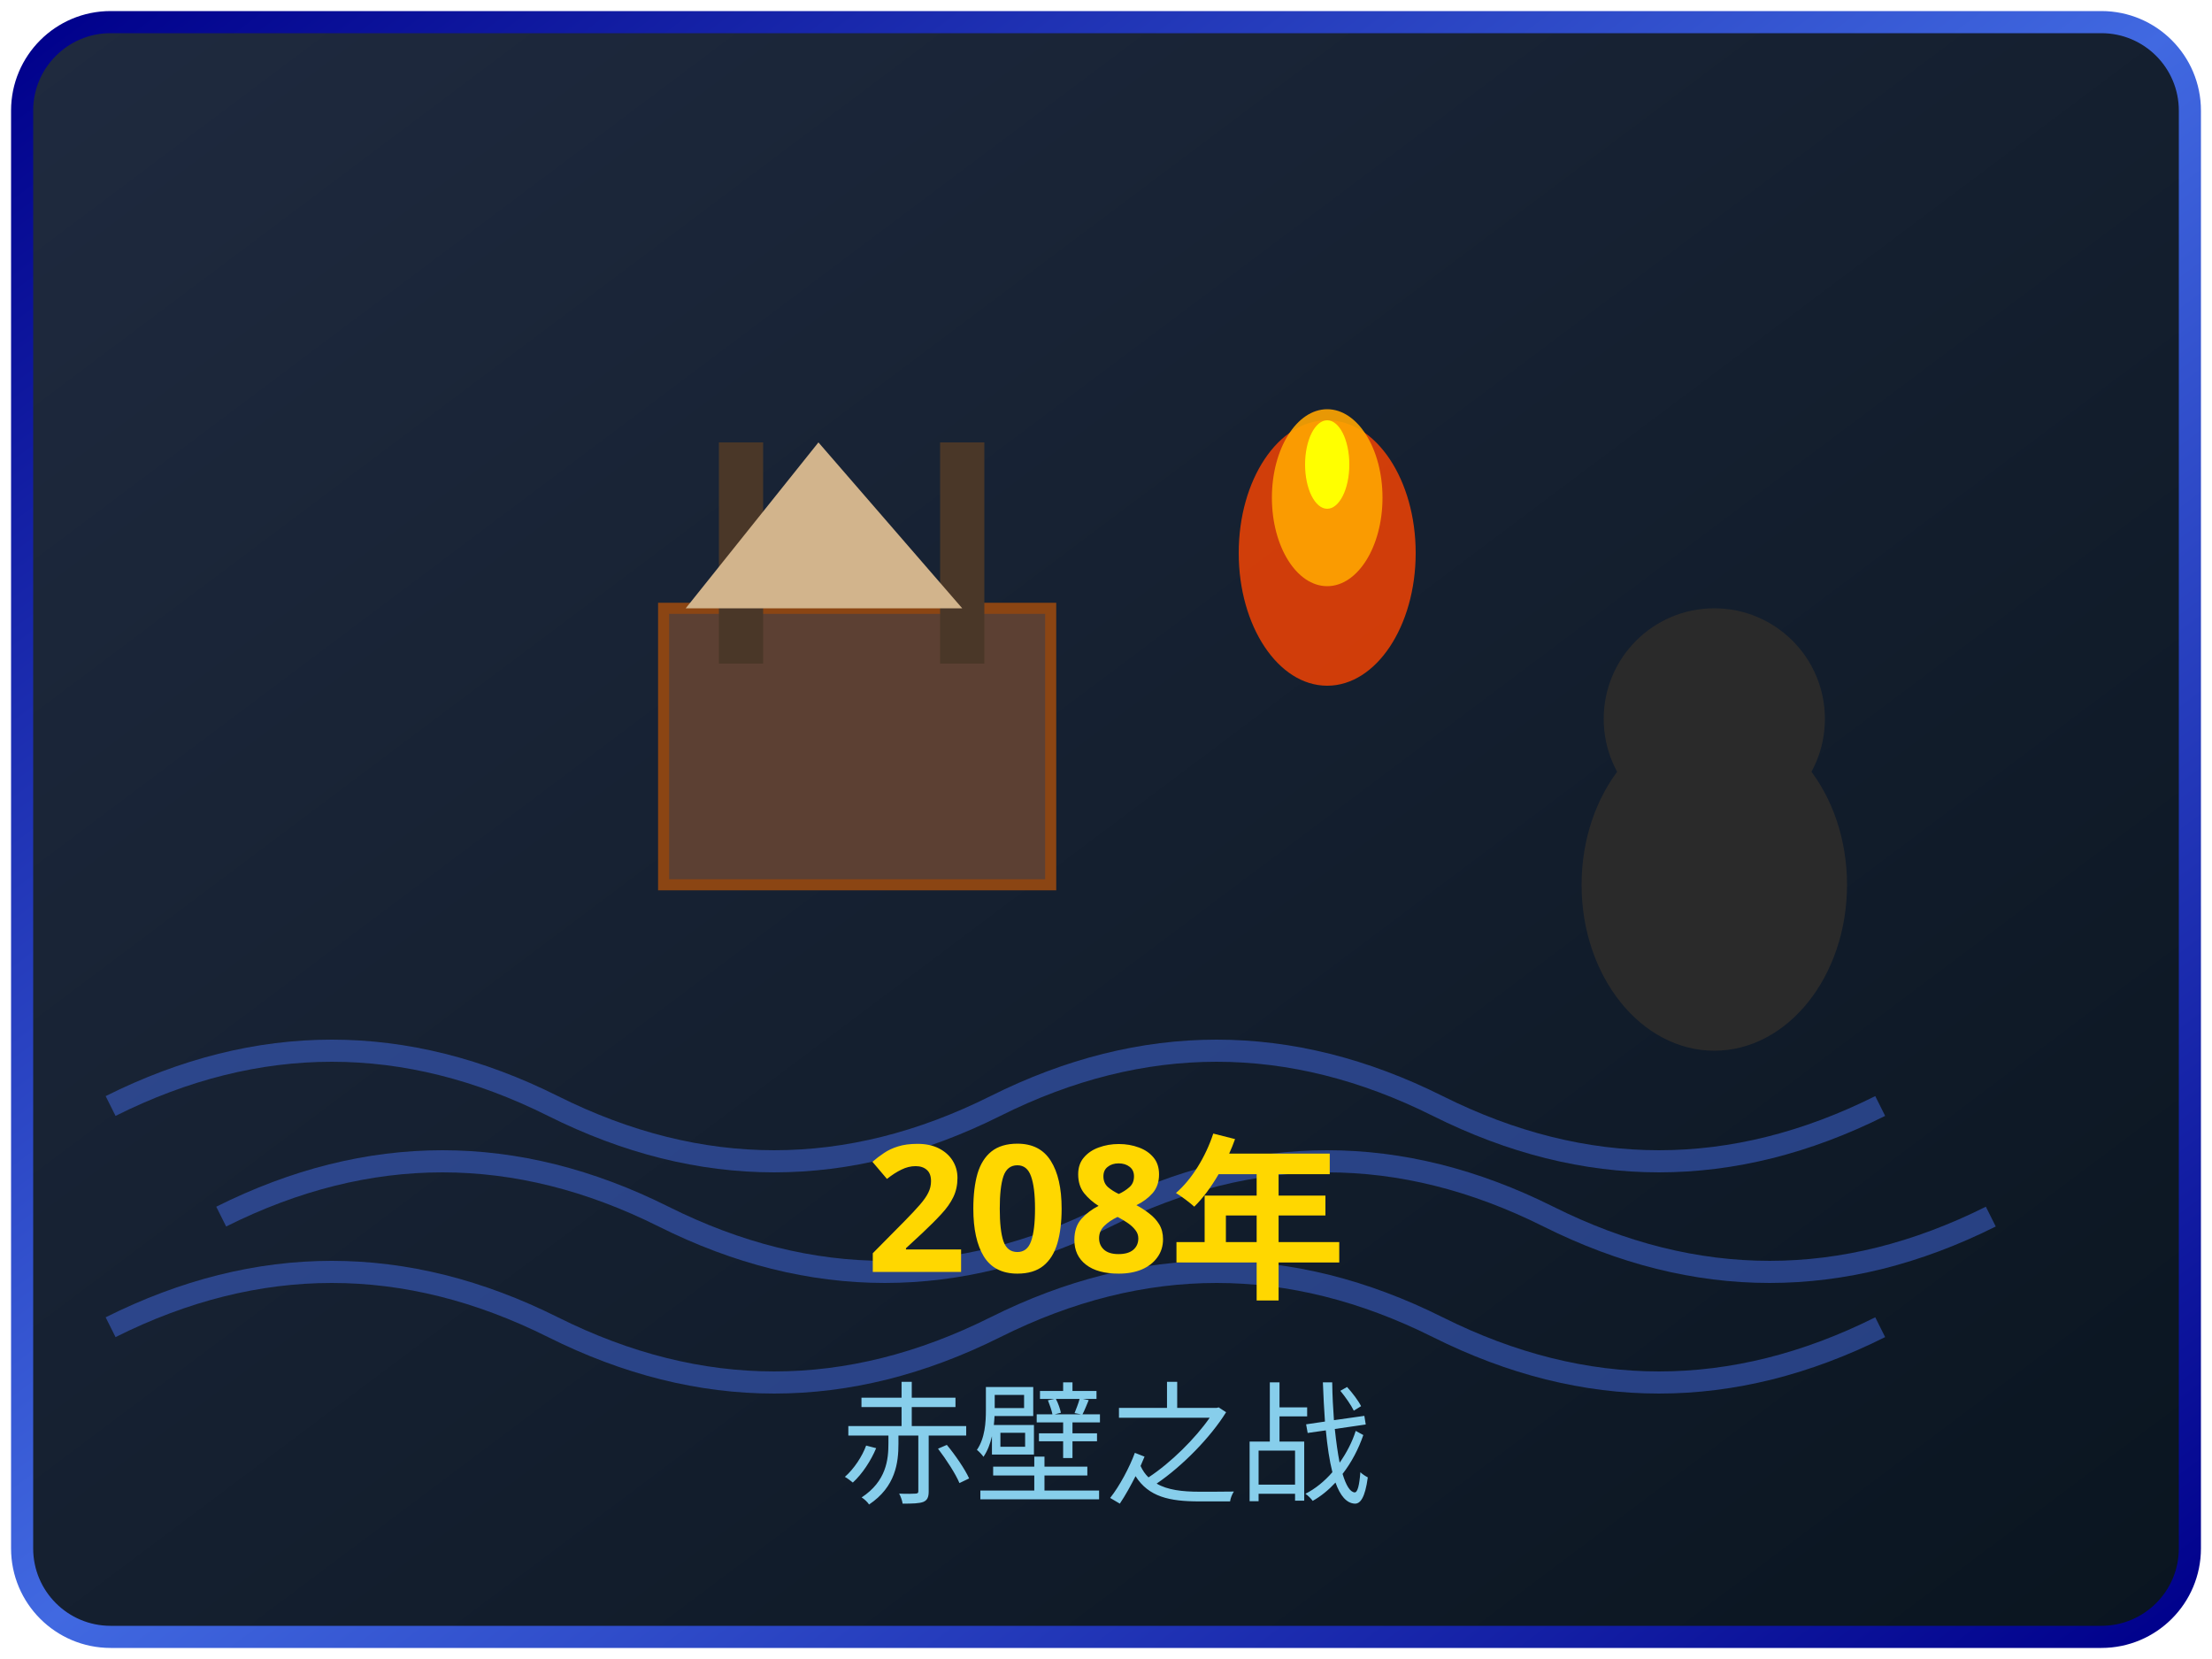
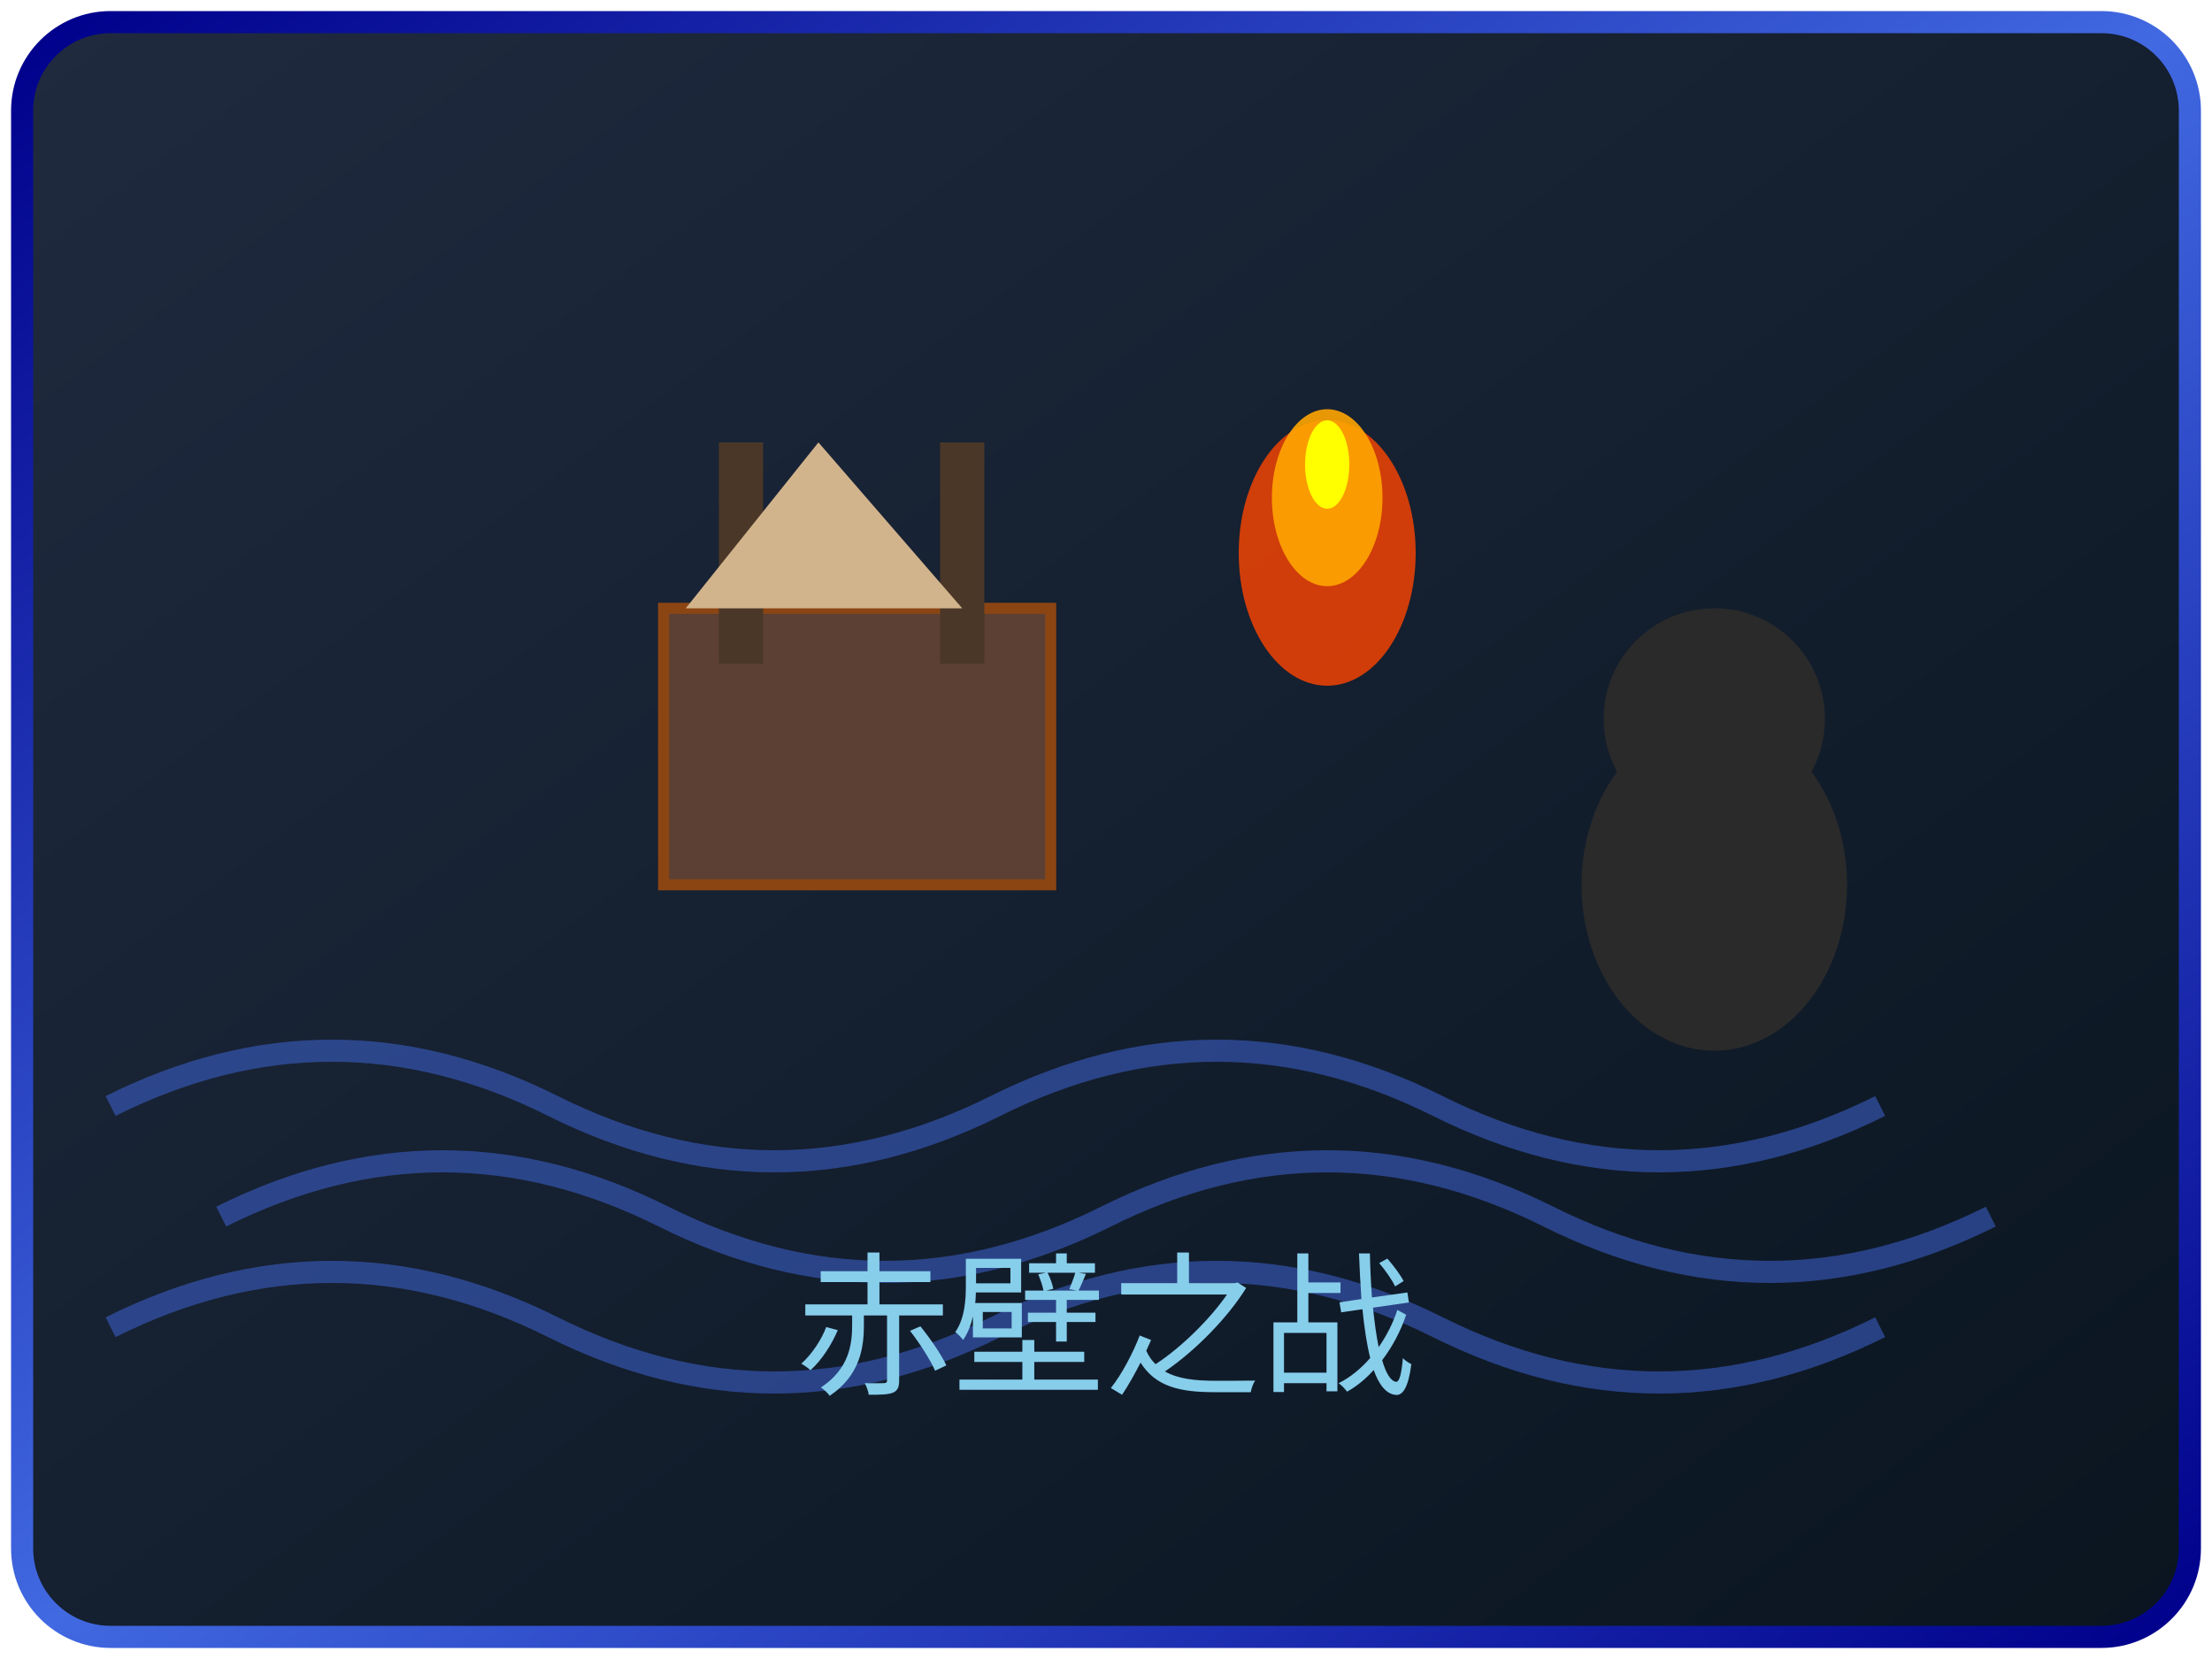
<svg xmlns="http://www.w3.org/2000/svg" width="200" height="150" viewBox="0 0 200 150">
  <defs>
    <linearGradient id="period3Bg" x1="0%" y1="0%" x2="100%" y2="100%">
      <stop offset="0%" style="stop-color:#1f2a3f" />
      <stop offset="100%" style="stop-color:#0a1520" />
    </linearGradient>
    <linearGradient id="period3Border" x1="0%" y1="0%" x2="100%" y2="100%">
      <stop offset="0%" style="stop-color:#00008b" />
      <stop offset="50%" style="stop-color:#4169e1" />
      <stop offset="100%" style="stop-color:#00008b" />
    </linearGradient>
  </defs>
  <rect x="2" y="2" width="196" height="146" rx="8" fill="url(#period3Bg)" stroke="url(#period3Border)" stroke-width="2" />
  <g opacity="0.5">
    <path d="M10 100 Q30 90 50 100 T90 100 T130 100 T170 100" fill="none" stroke="#4169e1" stroke-width="2" />
    <path d="M20 110 Q40 100 60 110 T100 110 T140 110 T180 110" fill="none" stroke="#4169e1" stroke-width="2" />
    <path d="M10 120 Q30 110 50 120 T90 120 T130 120 T170 120" fill="none" stroke="#4169e1" stroke-width="2" />
  </g>
  <rect x="60" y="55" width="35" height="25" fill="#5c4033" stroke="#8b4513" stroke-width="1" />
  <rect x="65" y="40" width="4" height="20" fill="#4a3728" />
  <rect x="85" y="40" width="4" height="20" fill="#4a3728" />
  <polygon points="62,55 74,40 87,55" fill="#d2b48c" />
  <g>
    <ellipse cx="120" cy="50" rx="8" ry="12" fill="#ff4500" opacity="0.8" />
    <ellipse cx="120" cy="45" rx="5" ry="8" fill="#ffa500" opacity="0.9" />
    <ellipse cx="120" cy="42" rx="2" ry="4" fill="#ffff00" />
  </g>
  <circle cx="155" cy="65" r="10" fill="#2a2a2a" />
  <ellipse cx="155" cy="80" rx="12" ry="15" fill="#2a2a2a" />
-   <text x="100" y="115" font-family="SimHei" font-size="16" fill="#ffd700" text-anchor="middle" font-weight="bold">208年</text>
-   <text x="100" y="135" font-family="SimHei" font-size="12" fill="#87ceeb" text-anchor="middle">赤壁之战</text>
+   <text x="100" y="125" font-family="SimHei" font-size="14" fill="#87ceeb" text-anchor="middle">赤壁之战</text>
</svg>
